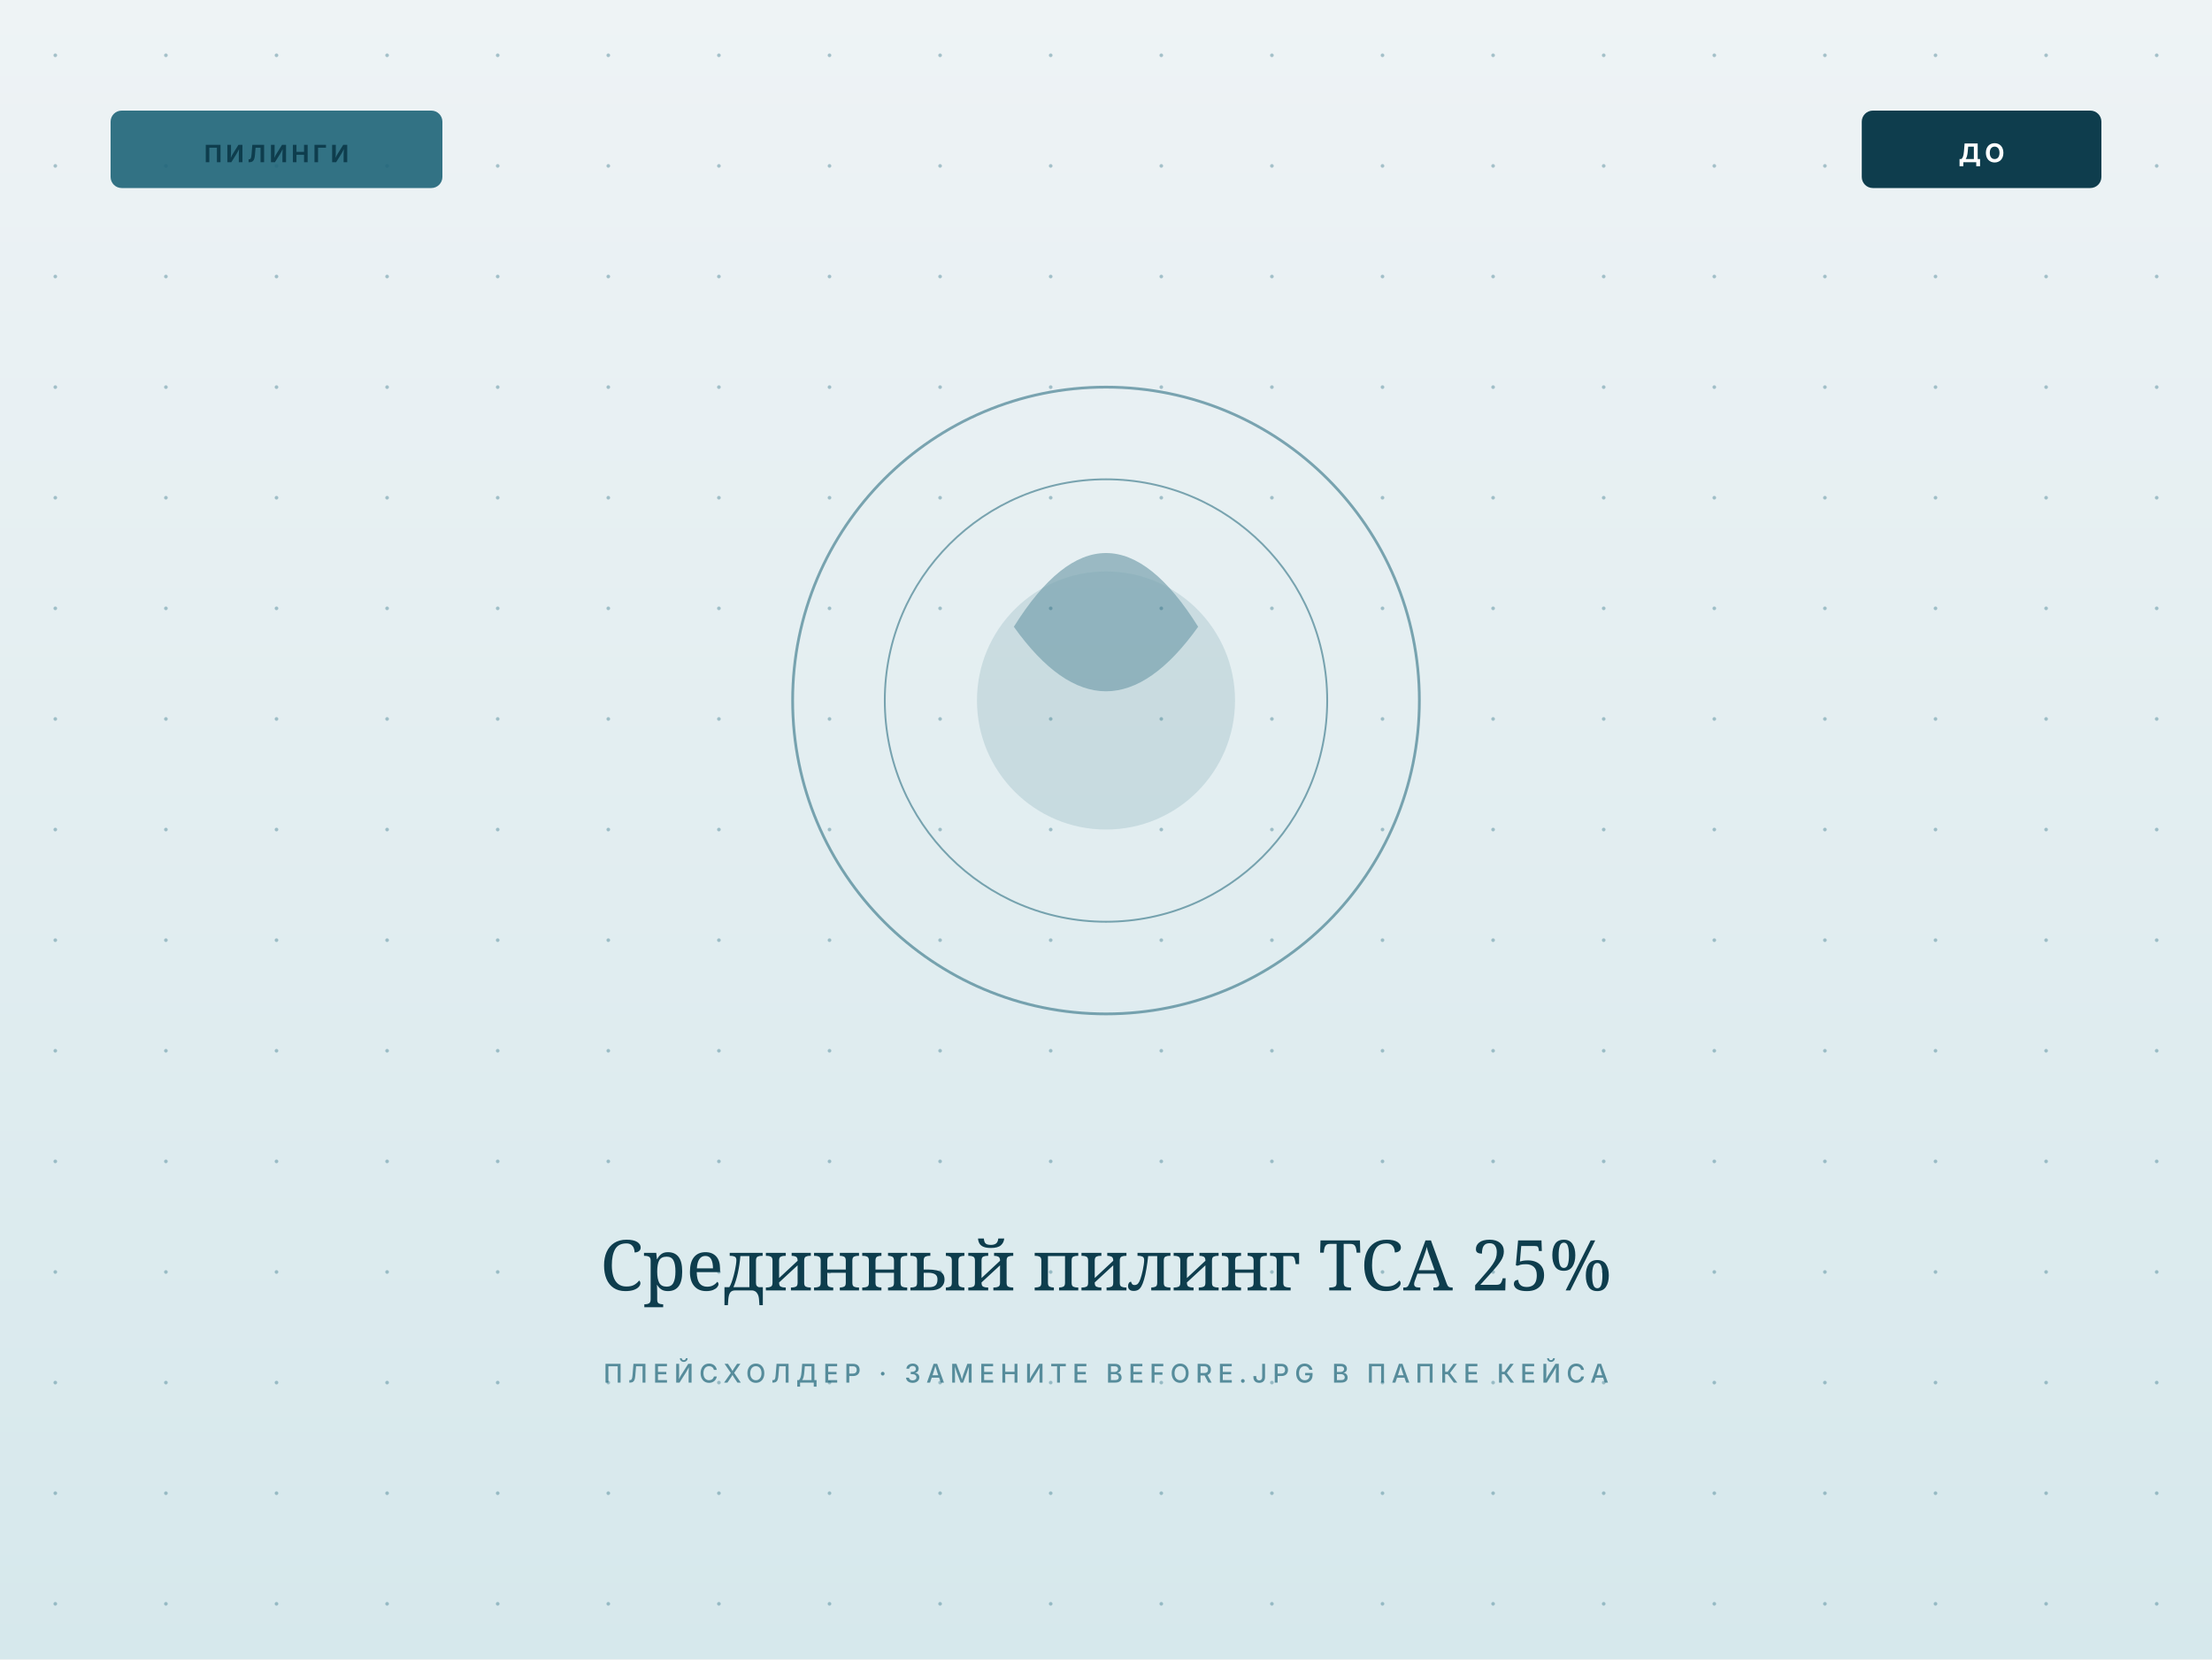
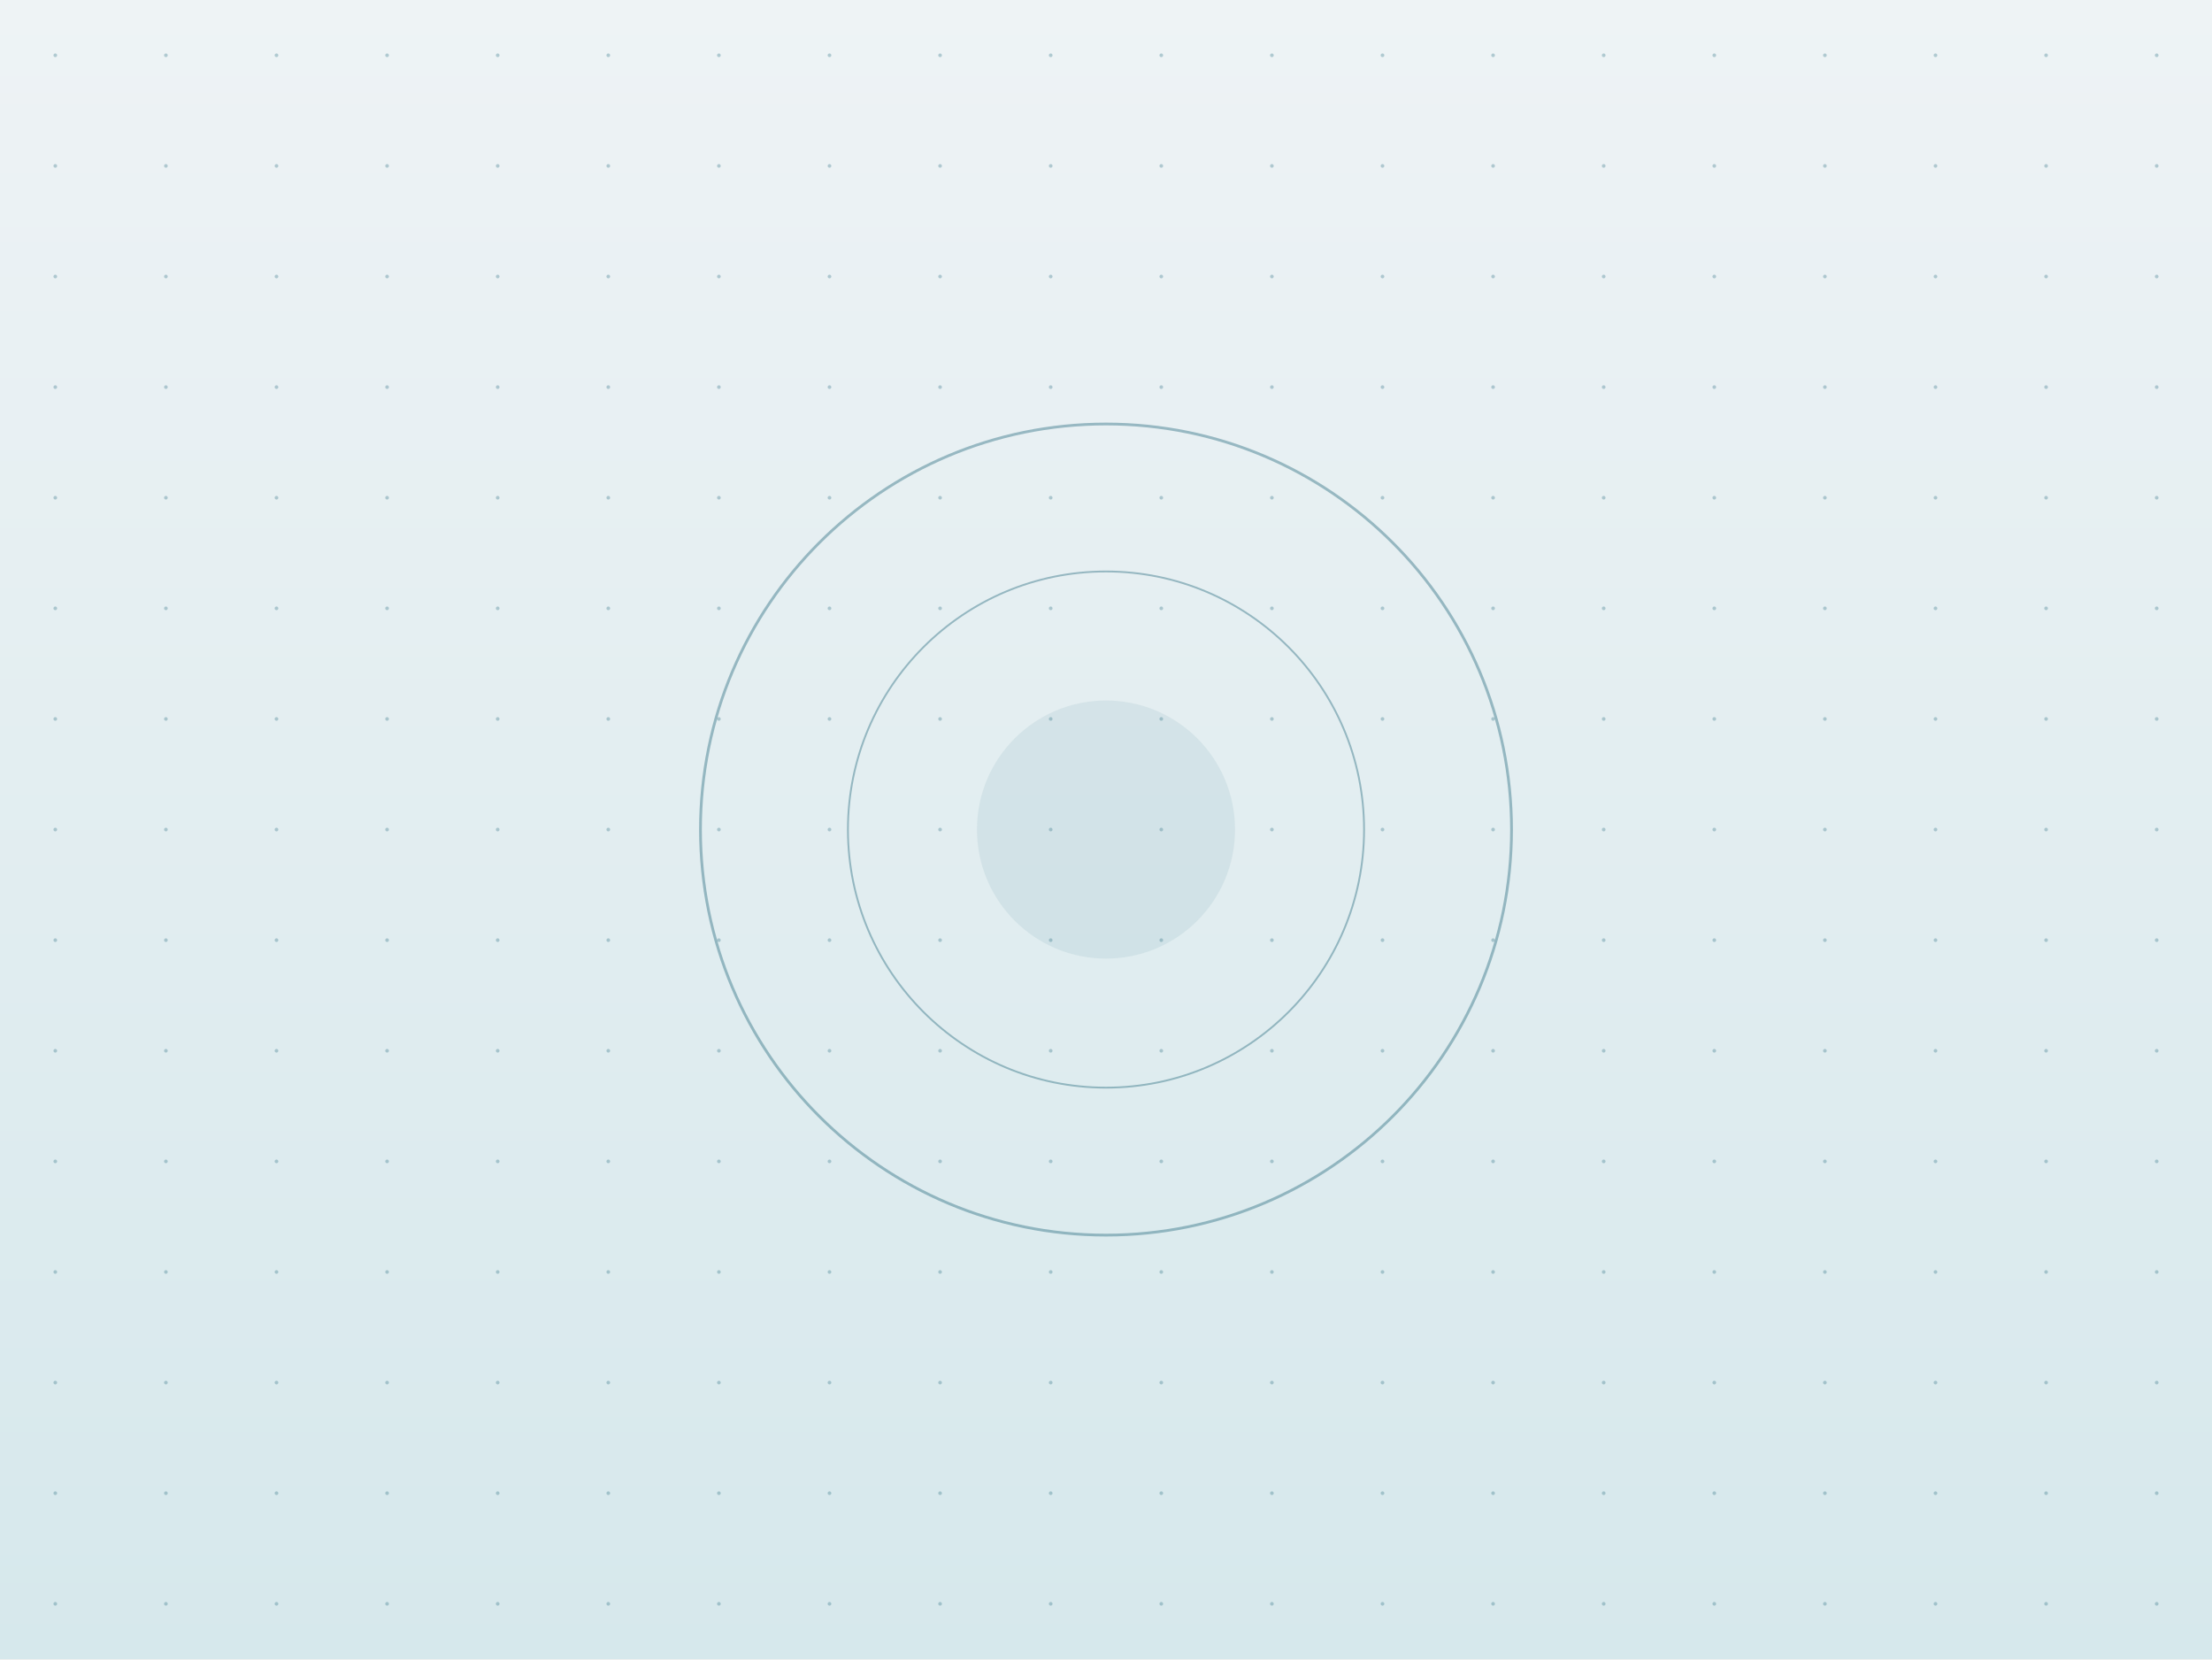
- <svg xmlns="http://www.w3.org/2000/svg" viewBox="0 0 1200 900" role="img" aria-label="До: Срединный пилинг TCA 25%">
+ <svg xmlns="http://www.w3.org/2000/svg" viewBox="0 0 1200 900" role="img" aria-label="Срединный пилинг TCA 25%">
  <defs>
    <linearGradient id="g_tca-peel-medium_before" x1="0" y1="0" x2="0" y2="1">
      <stop offset="0" stop-color="#eef3f5" />
      <stop offset="1" stop-color="#d6e8ec" />
    </linearGradient>
    <pattern id="p_tca-peel-medium_before" x="0" y="0" width="60" height="60" patternUnits="userSpaceOnUse">
-       <circle cx="30" cy="30" r="1" fill="#1e6478" opacity=".35" />
+       <circle cx="30" cy="30" r="1" fill="#1e6478" opacity=".3" />
    </pattern>
  </defs>
  <rect width="1200" height="900" fill="url(#g_tca-peel-medium_before)" />
  <rect width="1200" height="900" fill="url(#p_tca-peel-medium_before)" />
-   <g transform="translate(600 380)" opacity=".55">
-     <circle cx="0" cy="0" r="170" fill="none" stroke="#1e6478" stroke-width="1.5" />
-     <circle cx="0" cy="0" r="120" fill="none" stroke="#1e6478" stroke-width="1" />
-     <circle cx="0" cy="0" r="70" fill="#1e6478" opacity=".25" />
-     <path d="M-50 -40 Q0 -120 50 -40 Q0 30 -50 -40 Z" fill="#1e6478" opacity=".7" />
-   </g>
-   <g transform="translate(60 60)">
-     <rect width="180" height="42" rx="6" fill="#1e6478" opacity=".9" />
-     <text x="90" y="28" text-anchor="middle" font-family="Inter, system-ui, sans-serif" font-size="13" font-weight="700" letter-spacing="2" fill="#0e3d4d">ПИЛИНГИ</text>
-   </g>
-   <g transform="translate(1010 60)">
-     <rect width="130" height="42" rx="6" fill="#0e3d4d" />
-     <text x="65" y="28" text-anchor="middle" font-family="Inter, system-ui, sans-serif" font-size="14" font-weight="700" letter-spacing="2" fill="#ffffff">ДО</text>
-   </g>
-   <g transform="translate(600 700)">
-     <text text-anchor="middle" font-family="'Cormorant Garamond', Georgia, serif" font-size="38" font-weight="500" fill="#0e3d4d">Срединный пилинг TCA 25%</text>
-     <text y="50" text-anchor="middle" font-family="Inter, system-ui, sans-serif" font-size="14" font-weight="500" letter-spacing="3" fill="#1e6478" opacity=".7">
-       ПЛЕЙСХОЛДЕР · ЗАМЕНИТЕ BEFORE.JPG В ПАПКЕ КЕЙСА
-     </text>
+   <g transform="translate(600 450)" opacity=".4">
+     <circle cx="0" cy="0" r="220" fill="none" stroke="#1e6478" stroke-width="1.5" />
+     <circle cx="0" cy="0" r="140" fill="none" stroke="#1e6478" stroke-width="1" />
+     <circle cx="0" cy="0" r="70" fill="#1e6478" opacity=".2" />
  </g>
</svg>
